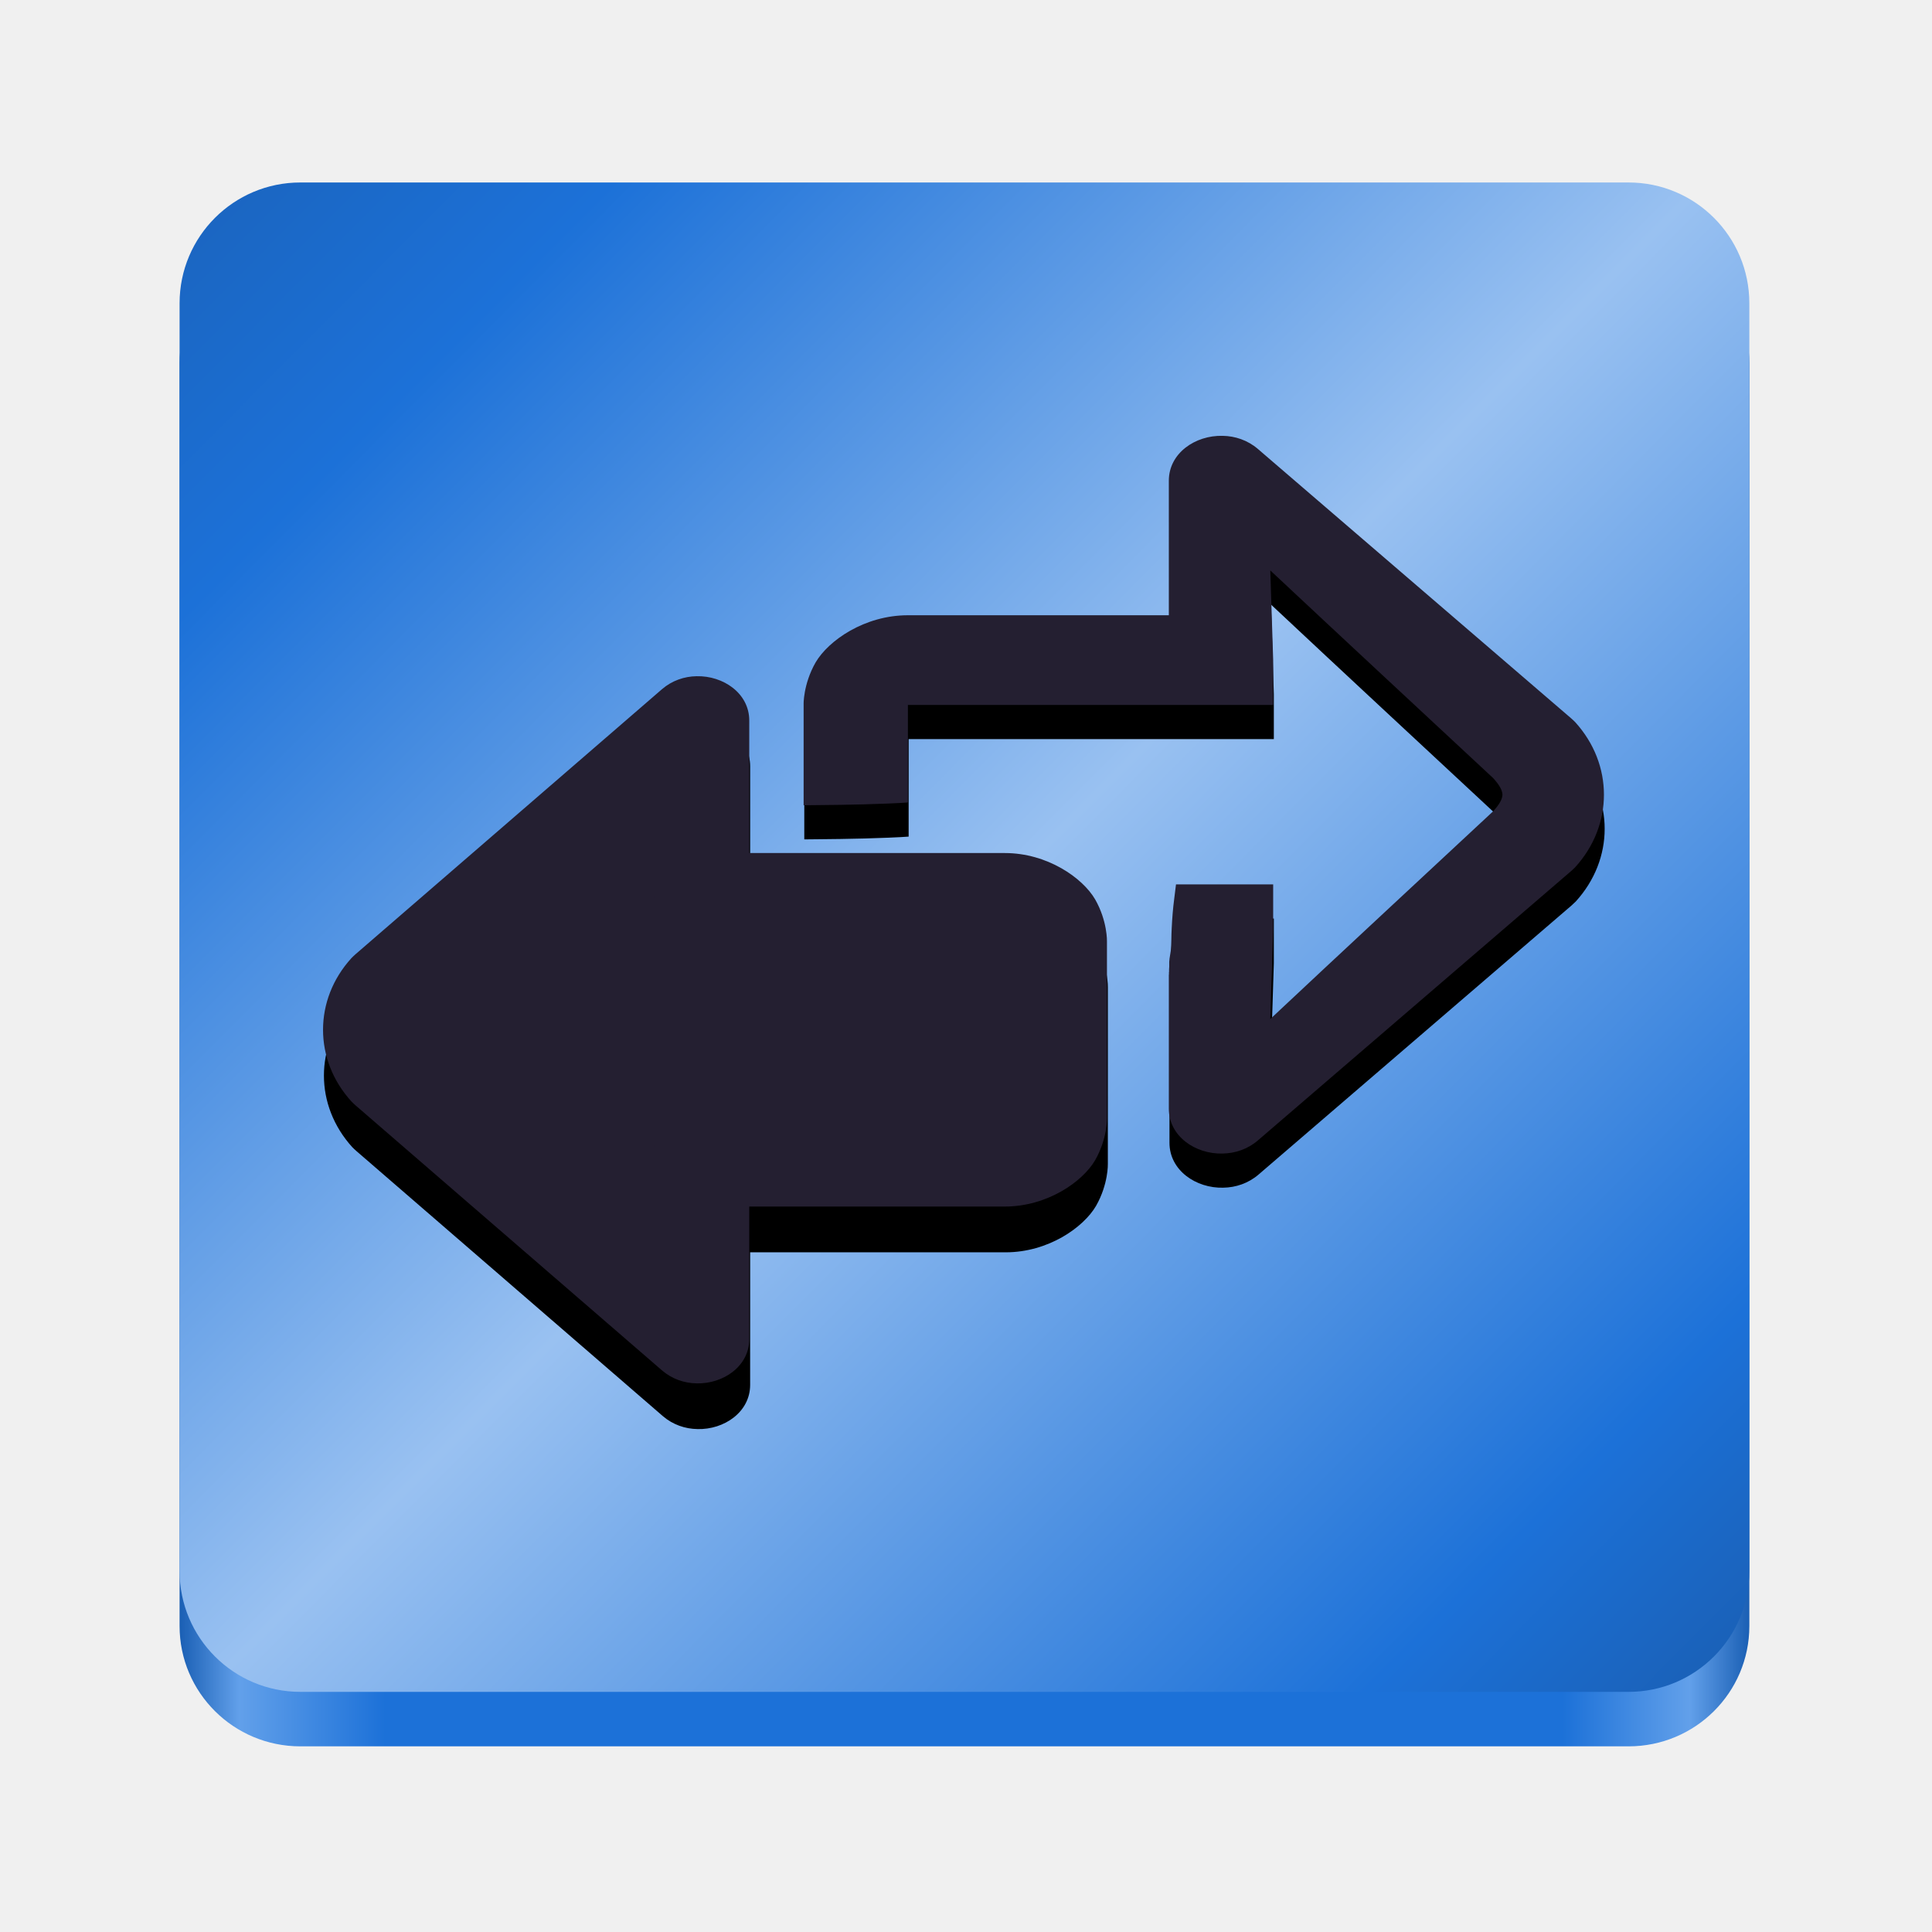
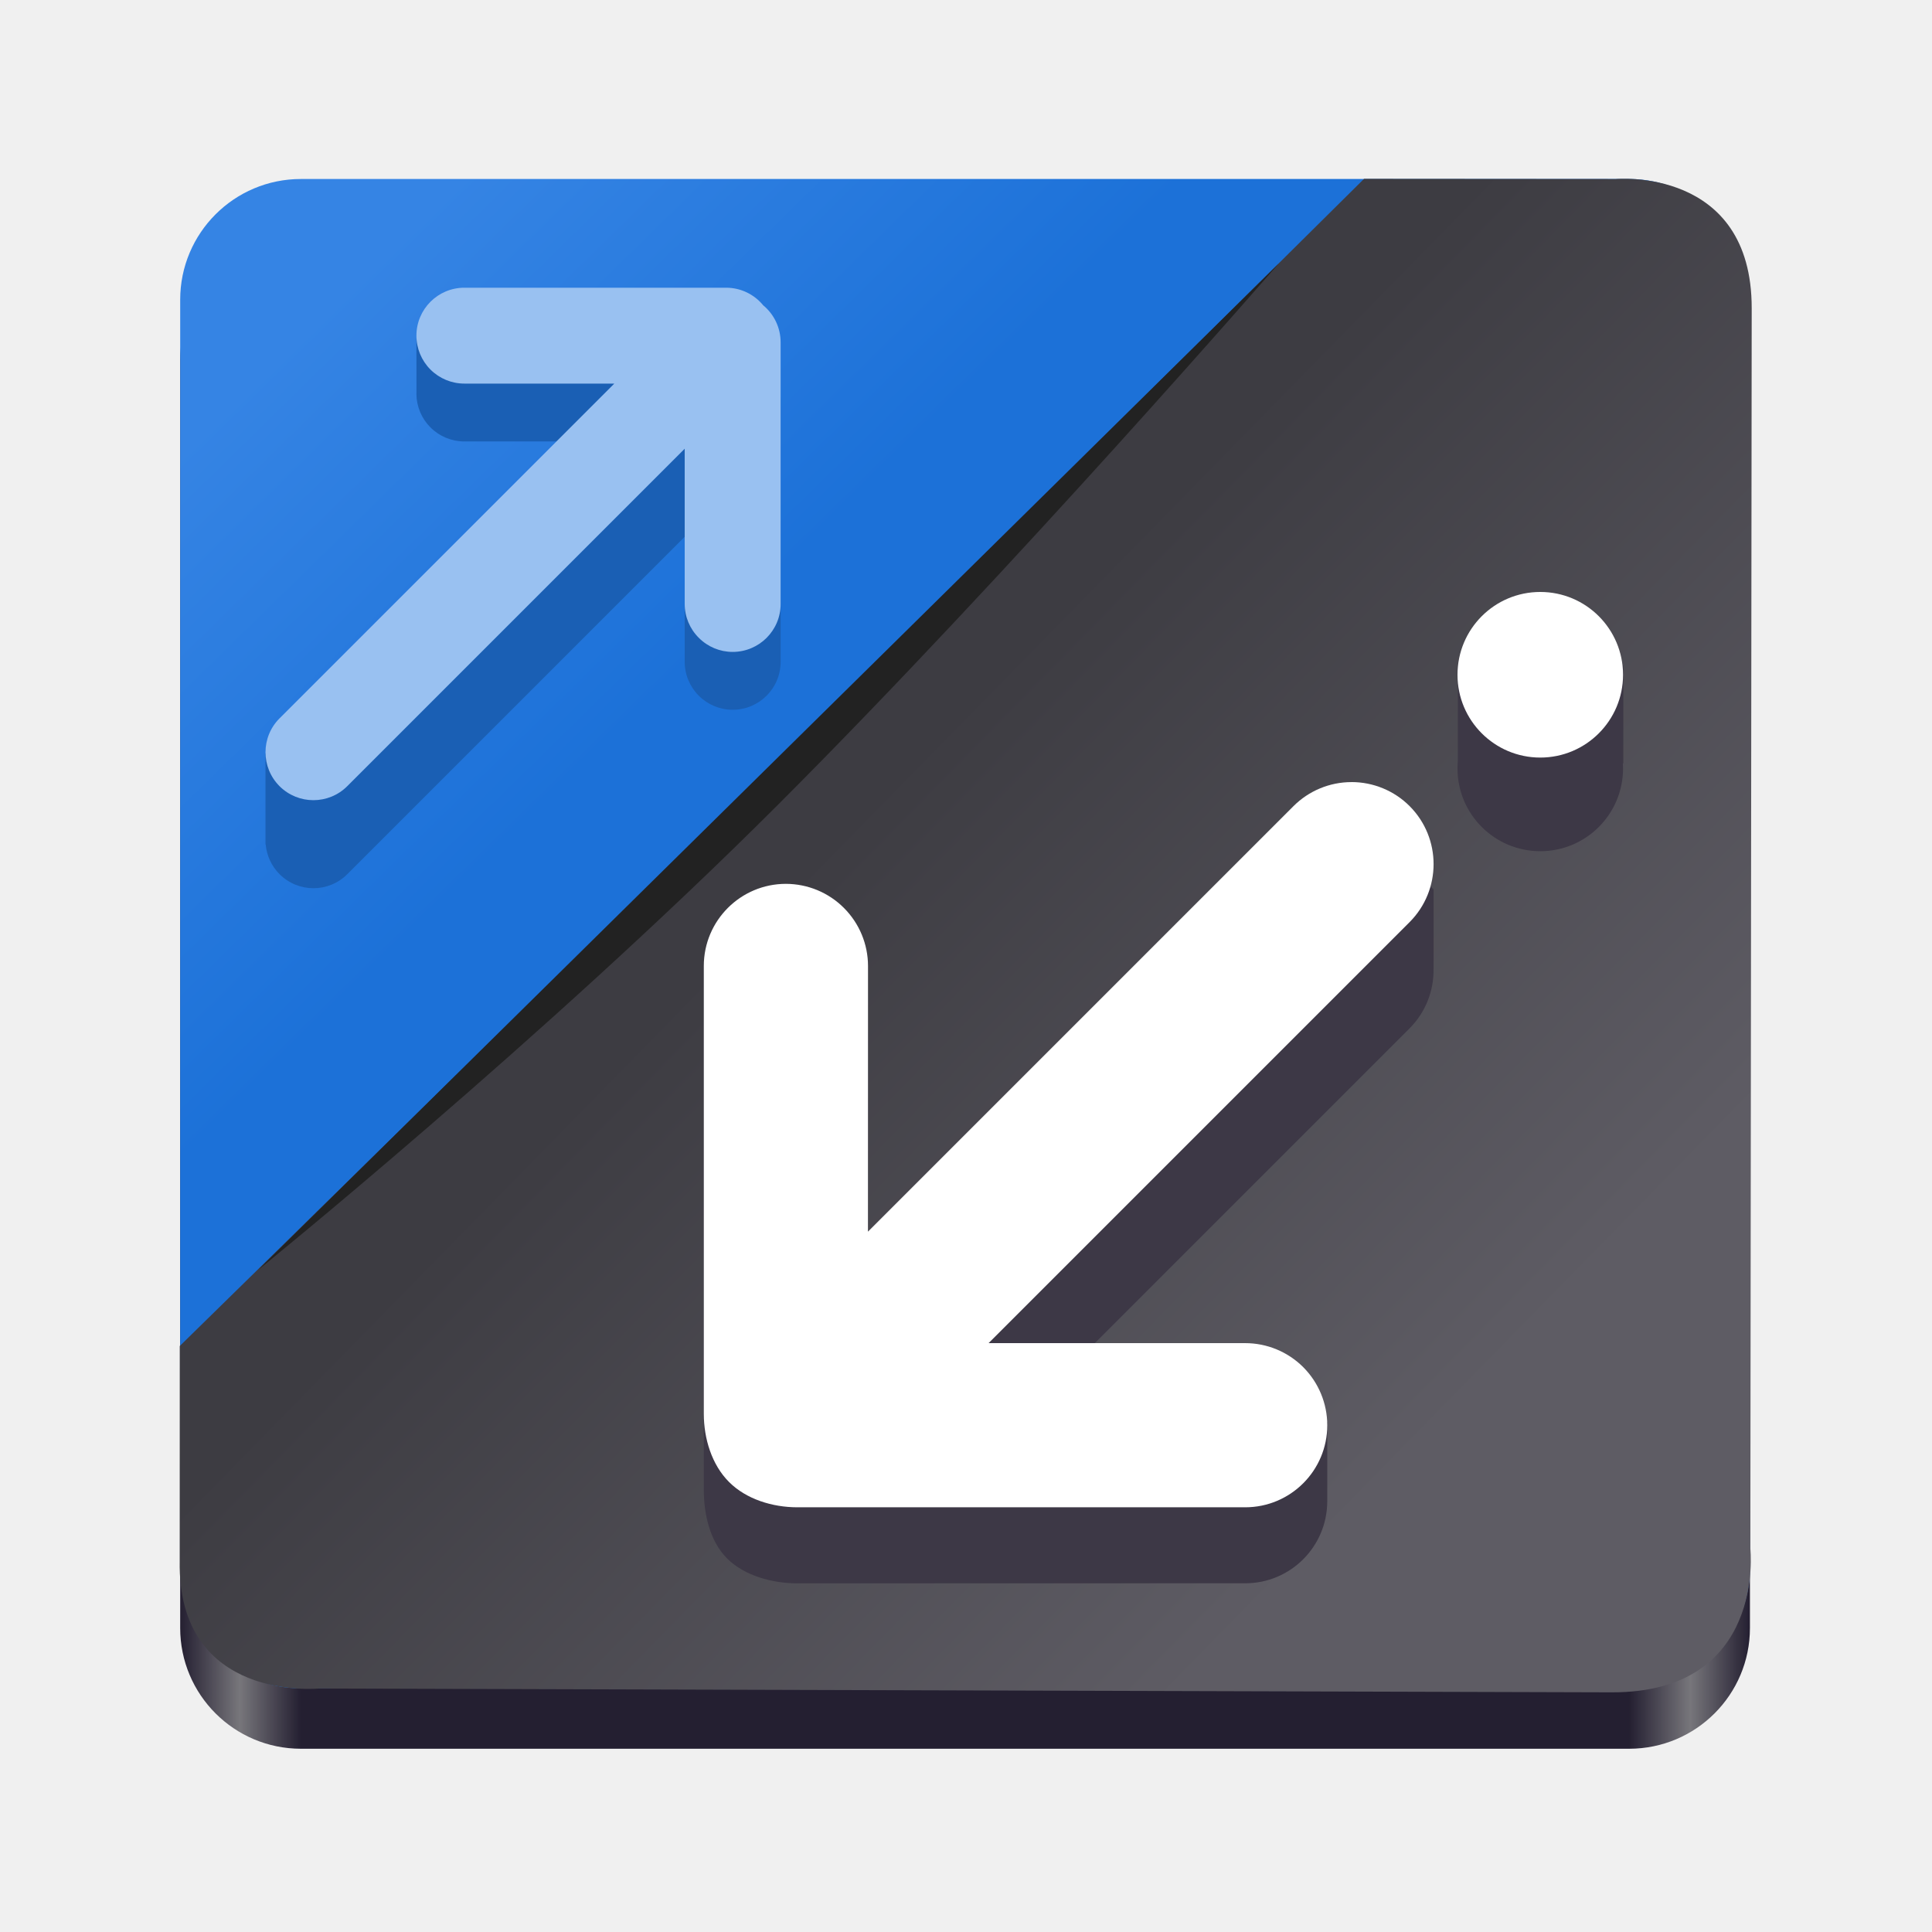
- <svg xmlns="http://www.w3.org/2000/svg" height="128px" viewBox="0 0 128 128" width="128px">
-   <linearGradient id="a" gradientTransform="matrix(0.232143 0 0 0.327667 -8.667871 262.951)" gradientUnits="userSpaceOnUse" x1="88.596" x2="536.596" y1="-449.394" y2="-449.394">
-     <stop offset="0" stop-color="#1a5fb4" />
-     <stop offset="0.038" stop-color="#62a0ea" />
-     <stop offset="0.131" stop-color="#1c71d8" />
-     <stop offset="0.881" stop-color="#1c71d8" />
-     <stop offset="0.962" stop-color="#62a0ea" />
-     <stop offset="1" stop-color="#1a5fb4" />
+ <svg xmlns="http://www.w3.org/2000/svg" version="1.1" viewBox="0 0 128 128">
+   <linearGradient id="a" x1="88.596" x2="536.596" y1="-449.394" y2="-449.394" gradientTransform="matrix(.232143 0 0 .328947 -8.63125 263.6856)" gradientUnits="userSpaceOnUse">
+     <stop stop-color="#241f31" offset="0" />
+     <stop stop-color="#77767b" offset=".038" />
+     <stop stop-color="#241f31" offset=".077" />
+     <stop stop-color="#241f31" offset=".923" />
+     <stop stop-color="#77767b" offset=".962" />
+     <stop stop-color="#241f31" offset="1" />
  </linearGradient>
-   <linearGradient id="b" gradientUnits="userSpaceOnUse" x1="6.903" x2="113.886" y1="6.378" y2="112.739">
-     <stop offset="0" stop-color="#1a5fb4" />
-     <stop offset="0.185" stop-color="#1c71d8" />
-     <stop offset="0.525" stop-color="#99c1f1" />
-     <stop offset="0.887" stop-color="#1c71d8" />
-     <stop offset="1" stop-color="#1a5fb4" />
+   <linearGradient id="b" x1="21.014" x2="44.733" y1="20.917" y2="45.126" gradientUnits="userSpaceOnUse">
+     <stop stop-color="#3584e4" offset="0" />
+     <stop stop-color="#1c71d8" offset="1" />
  </linearGradient>
-   <clipPath id="c">
-     <path d="m 53 31 h 54 v 48 h -54 z m 0 0" />
-   </clipPath>
-   <clipPath id="d">
-     <path d="m 106.312 31.141 v 47.547 h -53.027 v -13.031 c 1.109 0.203 2.223 0.41 3.332 0.625 c -0.02 0.566 0.535 1.164 1.727 1.27 c 0.598 0.055 1.199 0.105 1.801 0.164 c -0.074 1.75 -0.152 3.504 -0.215 5.258 c -0.043 1.09 -0.078 2.18 -0.105 3.273 c -0.047 1.996 2.293 2.035 2.344 0.039 c 0.023 -1.082 0.062 -2.164 0.102 -3.25 c 0.051 -1.332 0.105 -2.668 0.164 -4 c 0.129 -0.031 0.293 -0.07 0.5 -0.125 c 0.676 0.207 1.008 0.309 1.172 0.27 c 0.031 0.023 0.066 0.039 0.105 0.043 c 0.91 0.109 1.371 0.125 1.652 0.023 c -0.008 0.703 0.031 1.75 0.465 1.793 c 0.246 0.023 0.484 -0.008 0.723 -0.07 c 0.266 -0.027 0.605 -0.082 1.047 -0.172 c 0.199 0.031 0.316 0 0.379 -0.082 c 0.027 -0.008 0.055 -0.02 0.086 -0.023 c 0.02 -0.004 0.035 -0.008 0.047 -0.02 c 0.105 -0.082 0.035 -0.328 0.062 -0.473 c 0.039 -0.227 0.059 -0.449 0.094 -0.676 c 0.027 -0.211 0.059 -0.43 0.086 -0.641 c 0.188 0.008 0.344 0.004 0.391 -0.027 l 0.004 -0.004 h 0.004 v -0.004 l 0.004 -0.004 c 0.082 -0.203 0.152 -0.387 0.215 -0.551 c 0.094 1.293 0.172 2.59 0.199 3.891 c 0.008 0.344 -0.012 0.59 0.016 0.762 c -0.031 0.09 -0.062 0.188 -0.051 0.246 v 0.004 l 0.004 0.008 v 0.004 l 0.027 0.027 h 0.008 l 0.004 0.004 c 0.004 0.004 0.02 0 0.023 0 c 0.059 0.004 0.117 0 0.176 0 c 0.16 0.082 0.449 0.102 0.957 0.094 c 0.598 0.492 1.664 0.211 1.953 -1.062 c 0.008 -0.039 0.016 -0.082 0.023 -0.125 c 0.078 0.016 0.156 0.031 0.23 0.051 c 0.051 -0.156 0.113 -0.305 0.148 -0.465 c 0.047 -0.219 0.016 -0.449 0.023 -0.672 c 0.004 -0.168 0.012 -0.34 0.02 -0.508 c 0.035 -0.125 0.07 -0.246 0.113 -0.371 c 0.016 -0.051 0.031 -0.102 0.051 -0.152 c 0.031 0.383 0.066 0.762 0.098 1.141 c 0.027 0.336 0.051 0.672 0.082 1.004 c 0.016 0.195 -0.164 0.508 0.047 0.574 l 0.004 0.012 h 0.012 l 0.004 0.004 h 0.008 c 0 0.043 -0.008 0.074 -0.008 0.117 c 0.117 -0.016 0.238 -0.023 0.359 -0.031 c 0.641 0.121 1.328 0.062 1.984 0.121 c 0.008 -0.133 0.008 -0.262 0.012 -0.395 c 0.066 -0.051 0.047 -0.152 0.008 -0.258 c 0.016 -1.012 -0.02 -2.023 0.016 -3.031 c 0 -0.41 0 -0.816 0.004 -1.227 c 0.562 0.594 1.18 1.219 1.324 0.211 c 0.043 -0.309 0.039 -0.184 0.043 -0.383 c 0 -0.23 0 -0.461 0.008 -0.691 c 0 -0.102 0.008 -0.203 0.012 -0.301 c 0.004 -0.016 0.004 -0.031 0.008 -0.047 c 0 0 0.004 -0.004 0.004 -0.008 v 0.008 v 0.004 h 0.004 v 0.008 h 0.004 l 0.004 0.004 h 0.004 v 0.004 h 0.008 h 0.004 h 0.004 h 0.008 s 0.004 -0.004 0.004 -0.004 h 0.004 v -0.004 h 0.004 v -0.004 c 0.004 -0.008 0.008 -0.02 0.008 -0.035 v -0.035 c 0 -0.004 0 -0.016 0 -0.02 c 0 -0.012 0 -0.02 0 -0.027 c 0 -0.008 0 -0.023 0 -0.031 c 0 -0.008 0.004 -0.02 0.004 -0.027 c 0 -0.012 0.004 -0.023 0.004 -0.035 s 0 -0.027 0 -0.039 c 0 -0.016 0 -0.031 0 -0.047 c 0 -0.012 0 -0.027 0 -0.043 c 0 -0.012 0.004 -0.02 0.004 -0.031 c 0 -0.016 0.004 -0.027 0.004 -0.043 c 0 -0.012 0 -0.023 0 -0.035 c 0 -0.016 0 -0.027 0.004 -0.043 c 0 -0.016 0 -0.031 0 -0.047 v -0.191 c 0 -0.012 0 -0.023 0 -0.031 s 0 -0.023 0 -0.031 c 0 -0.016 0.004 -0.035 0.004 -0.051 c 0 -0.031 0 -0.059 0.004 -0.09 c 0 -0.031 0.004 -0.062 0.012 -0.09 c 0.004 -0.012 0 -0.027 -0.004 -0.031 v -0.008 c 0.031 -0.18 0.062 -0.363 0.09 -0.543 c 0.051 -0.5 0.031 -1 0.059 -1.5 c 0.035 -0.656 0.086 -1.309 0.172 -1.961 c 0.078 -0.629 0.152 -1.258 0.219 -1.891 c 0.113 -1.055 -0.48 -1.633 -1.102 -1.641 c -0.312 -0.008 -0.633 0.129 -0.867 0.426 c -0.117 -0.051 -0.246 -0.082 -0.379 -0.086 c -0.195 -0.012 -0.402 0.031 -0.598 0.137 c -0.008 -0.59 0.004 -1.18 -0.023 -1.766 c 0.023 -0.066 0.035 -0.133 0.023 -0.176 v -0.016 l -0.012 -0.008 v -0.008 l -0.02 -0.02 h -0.004 c -0.008 -0.094 -0.016 -0.188 -0.023 -0.281 c -0.711 0.066 -1.449 0.035 -2.141 0.18 c -0.066 -0.004 -0.129 -0.004 -0.195 -0.008 v 0.055 h -0.012 c -0.004 0 -0.016 0.008 -0.02 0.012 l -0.008 0.008 l -0.008 0.004 l -0.012 0.012 c -0.035 0.086 0.051 0.266 0.047 0.371 c -0.043 0.996 -0.16 1.996 -0.277 2.988 c -0.043 0 -0.09 0 -0.129 0 c -0.156 -0.039 -0.441 0.012 -0.984 0.109 c -0.004 -0.039 -0.004 -0.082 -0.008 -0.125 c -0.098 -1.914 -2.27 -1.898 -2.344 -0.125 c -0.066 -0.004 -0.133 -0.012 -0.195 -0.012 c -0.004 -0.055 -0.008 -0.105 -0.016 -0.152 c 0.434 -1.309 0.137 -1.328 -0.938 -1.547 c -0.965 -0.133 -1.934 -0.238 -2.906 -0.328 c 0.016 -0.391 0.023 -0.777 0.016 -1.168 c -0.004 -0.078 0.055 -0.203 0.051 -0.277 v -0.02 c -0.004 -0.004 -0.008 -0.016 -0.012 -0.02 l -0.004 -0.004 l -0.008 -0.012 v -0.004 h -0.008 l -0.004 -0.008 l -0.012 -0.012 h -0.012 c -0.383 -0.066 -0.777 -0.094 -1.172 -0.102 h -0.004 c -0.391 -0.008 -0.781 0.004 -1.172 0.02 h -0.02 v 0.008 h -0.004 v 0.008 l -0.012 0.008 v 0.004 c -0.004 0.035 0.023 0.105 0.023 0.145 v 0.074 l -0.008 0.008 v 0.008 h -0.004 v 0.012 c -0.004 0.023 -0.004 0.055 0.004 0.082 c -0.008 0.344 -0.012 0.688 -0.016 1.031 c -0.352 -0.031 -0.703 -0.062 -1.051 -0.098 c 1.547 -0.508 1.219 -2.125 -0.633 -2.188 c -0.125 0 -0.254 0 -0.391 0.012 c -1.062 0.078 -2.125 0.109 -3.188 0.141 c -1.059 0.027 -2.117 0.043 -3.176 0.051 c -0.27 0 -0.539 0.004 -0.809 0.008 v -24.477 z m 0 0" />
-   </clipPath>
-   <clipPath id="e">
-     <path d="m 53 28 h 54 v 49 h -54 z m 0 0" />
-   </clipPath>
-   <clipPath id="f">
-     <path d="m 106.27 28.879 v 47.547 h -53.031 v -13.031 c 1.113 0.203 2.223 0.41 3.336 0.625 c -0.023 0.562 0.535 1.164 1.727 1.27 c 0.598 0.055 1.199 0.105 1.797 0.164 c -0.074 1.75 -0.148 3.504 -0.215 5.258 c -0.039 1.09 -0.078 2.18 -0.102 3.273 c -0.051 1.996 2.293 2.035 2.34 0.039 c 0.027 -1.082 0.062 -2.164 0.105 -3.25 c 0.047 -1.332 0.105 -2.668 0.16 -4 c 0.133 -0.031 0.297 -0.07 0.5 -0.125 c 0.676 0.207 1.008 0.309 1.176 0.27 c 0.031 0.02 0.066 0.039 0.102 0.043 c 0.91 0.109 1.375 0.125 1.652 0.023 c -0.008 0.703 0.031 1.75 0.465 1.793 c 0.246 0.023 0.484 -0.012 0.723 -0.07 c 0.266 -0.027 0.609 -0.082 1.047 -0.172 c 0.203 0.031 0.316 0 0.379 -0.082 c 0.031 -0.008 0.059 -0.02 0.09 -0.023 c 0.016 -0.004 0.031 -0.008 0.047 -0.02 c 0.105 -0.082 0.035 -0.328 0.059 -0.473 c 0.039 -0.227 0.062 -0.449 0.094 -0.676 c 0.031 -0.215 0.059 -0.43 0.09 -0.641 c 0.184 0.008 0.344 0.004 0.391 -0.027 v -0.004 h 0.004 l 0.004 -0.004 v -0.004 h 0.004 c 0.078 -0.203 0.152 -0.387 0.211 -0.555 c 0.098 1.297 0.176 2.594 0.203 3.895 c 0.004 0.344 -0.016 0.59 0.012 0.762 c -0.027 0.09 -0.062 0.188 -0.051 0.246 v 0.004 l 0.008 0.008 v 0.004 l 0.004 0.008 l 0.008 0.008 l 0.008 0.004 l 0.004 0.008 h 0.008 l 0.008 0.004 c 0.004 0.004 0.016 0 0.02 0 c 0.062 0.004 0.117 0 0.176 0 c 0.164 0.082 0.453 0.102 0.961 0.094 c 0.594 0.492 1.664 0.211 1.949 -1.062 c 0.012 -0.039 0.016 -0.082 0.027 -0.125 c 0.074 0.016 0.152 0.031 0.23 0.051 c 0.047 -0.156 0.113 -0.305 0.148 -0.465 c 0.047 -0.219 0.012 -0.449 0.02 -0.672 c 0.004 -0.168 0.016 -0.34 0.02 -0.508 c 0.039 -0.125 0.074 -0.246 0.113 -0.371 c 0.016 -0.051 0.035 -0.102 0.051 -0.152 c 0.031 0.383 0.066 0.762 0.102 1.141 c 0.027 0.336 0.051 0.672 0.078 1.004 c 0.016 0.195 -0.16 0.508 0.047 0.574 l 0.008 0.012 h 0.008 l 0.008 0.004 h 0.008 c -0.004 0.043 -0.008 0.074 -0.008 0.117 c 0.117 -0.016 0.234 -0.023 0.355 -0.031 c 0.641 0.121 1.328 0.062 1.988 0.121 c 0.004 -0.133 0.008 -0.262 0.012 -0.395 c 0.066 -0.051 0.043 -0.152 0.004 -0.258 c 0.016 -1.012 -0.02 -2.023 0.016 -3.031 c 0.004 -0.41 0.004 -0.816 0.008 -1.227 c 0.559 0.594 1.176 1.219 1.324 0.211 c 0.043 -0.309 0.039 -0.184 0.039 -0.383 c 0.004 -0.23 0 -0.461 0.008 -0.691 c 0.004 -0.102 0.008 -0.203 0.016 -0.301 c 0 -0.016 0.004 -0.031 0.008 -0.047 c 0 -0.004 0 -0.004 0 -0.008 c 0 0 0.004 0.004 0.004 0.008 v 0.004 l 0.004 0.004 v 0.004 h 0.004 v 0.004 h 0.004 l 0.004 0.004 h 0.004 h 0.004 h 0.008 h 0.008 s 0.004 -0.004 0.004 -0.004 l 0.004 -0.004 v -0.004 c 0.008 -0.008 0.012 -0.02 0.012 -0.035 v -0.035 c 0 -0.004 0 -0.016 0 -0.02 c 0 -0.012 0 -0.02 0 -0.027 c 0 -0.008 0 -0.023 0 -0.031 c 0 -0.008 0 -0.02 0 -0.027 c 0.004 -0.012 0.008 -0.023 0.008 -0.035 c 0 -0.016 0 -0.027 0 -0.039 c 0 -0.016 0 -0.031 0 -0.047 c 0 -0.012 0 -0.027 0 -0.043 c 0 -0.012 0 -0.02 0 -0.031 c 0.004 -0.016 0.004 -0.027 0.004 -0.043 c 0 -0.012 0 -0.023 0 -0.035 c 0.004 -0.016 0.004 -0.027 0.004 -0.043 c 0.004 -0.016 0.004 -0.031 0.004 -0.047 v -0.191 c 0 -0.012 0 -0.023 0 -0.031 c 0 -0.008 0 -0.023 0 -0.031 c 0 -0.02 0 -0.035 0 -0.051 c 0.004 -0.031 0.004 -0.062 0.004 -0.09 c 0.004 -0.031 0.008 -0.062 0.012 -0.09 c 0.004 -0.016 0.004 -0.027 0 -0.031 v -0.008 c 0.027 -0.18 0.059 -0.363 0.086 -0.543 c 0.051 -0.5 0.031 -1 0.062 -1.5 c 0.031 -0.656 0.082 -1.309 0.168 -1.961 c 0.082 -0.629 0.156 -1.258 0.223 -1.891 c 0.109 -1.055 -0.484 -1.633 -1.105 -1.641 c -0.312 -0.008 -0.633 0.129 -0.867 0.426 c -0.117 -0.055 -0.242 -0.082 -0.375 -0.086 c -0.199 -0.012 -0.402 0.031 -0.602 0.137 c -0.008 -0.59 0.004 -1.18 -0.02 -1.766 c 0.02 -0.066 0.035 -0.133 0.02 -0.176 v -0.016 l -0.008 -0.008 v -0.008 l -0.008 -0.004 l -0.004 -0.008 l -0.008 -0.008 h -0.008 c -0.004 -0.094 -0.012 -0.188 -0.02 -0.281 c -0.711 0.066 -1.449 0.035 -2.141 0.18 c -0.066 -0.004 -0.129 -0.004 -0.195 -0.008 v 0.055 h -0.016 s -0.016 0.008 -0.02 0.012 l -0.004 0.008 l -0.012 0.004 l -0.004 0.008 l -0.008 0.004 c -0.031 0.086 0.055 0.266 0.047 0.371 c -0.043 0.996 -0.156 1.996 -0.277 2.988 c -0.039 0 -0.086 0 -0.129 0 c -0.156 -0.039 -0.441 0.012 -0.984 0.109 c 0 -0.043 -0.004 -0.082 -0.004 -0.125 c -0.102 -1.914 -2.27 -1.898 -2.348 -0.125 c -0.066 -0.004 -0.133 -0.012 -0.195 -0.012 c 0 -0.055 -0.004 -0.105 -0.012 -0.152 c 0.434 -1.309 0.137 -1.328 -0.941 -1.547 c -0.965 -0.133 -1.934 -0.238 -2.902 -0.328 c 0.016 -0.391 0.02 -0.777 0.012 -1.168 c 0 -0.078 0.059 -0.203 0.051 -0.277 v -0.02 c 0 -0.004 -0.008 -0.016 -0.008 -0.02 l -0.008 -0.004 l -0.008 -0.012 v -0.004 h -0.004 l -0.008 -0.008 l -0.008 -0.012 h -0.012 c -0.383 -0.066 -0.781 -0.094 -1.172 -0.102 h -0.004 c -0.395 -0.008 -0.781 0.004 -1.172 0.02 h -0.02 v 0.008 h -0.008 v 0.008 l -0.008 0.004 v 0.008 c -0.004 0.035 0.023 0.105 0.02 0.145 v 0.074 l -0.004 0.008 v 0.004 h -0.008 v 0.016 c 0 0.023 0 0.055 0.008 0.082 c -0.008 0.344 -0.016 0.688 -0.02 1.031 c -0.348 -0.031 -0.699 -0.062 -1.051 -0.098 c 1.551 -0.508 1.219 -2.125 -0.633 -2.188 c -0.121 0 -0.254 0 -0.391 0.012 c -1.059 0.078 -2.121 0.109 -3.188 0.141 c -1.055 0.027 -2.117 0.043 -3.172 0.051 c -0.27 0 -0.543 0.004 -0.812 0.008 v -24.477 z m 0 0" />
-   </clipPath>
-   <clipPath id="g">
-     <rect height="152" width="192" />
-   </clipPath>
-   <clipPath id="h">
-     <rect height="152" width="192" />
-   </clipPath>
-   <clipPath id="i">
-     <rect height="152" width="192" />
-   </clipPath>
-   <path d="m 19.898 16.09 h 88 c 4.418 0 8 3.566 8 7.969 v 83.672 c 0 4.402 -3.582 7.969 -8 7.969 h -88 c -4.418 0 -8 -3.566 -8 -7.969 v -83.672 c 0 -4.402 3.582 -7.969 8 -7.969 z m 0 0" fill="url(#a)" />
-   <path d="m 19.898 12.09 h 88 c 4.418 0 8 3.582 8 8 v 84 c 0 4.418 -3.582 8 -8 8 h -88 c -4.418 0 -8 -3.582 -8 -8 v -84 c 0 -4.418 3.582 -8 8 -8 z m 0 0" fill="url(#b)" fill-rule="evenodd" />
-   <g clip-path="url(#c)">
-     <g clip-path="url(#d)">
-       <path d="m 81.047 78.688 c -1.809 0.047 -3.566 -1.148 -3.566 -2.973 v -8.914 h -17.281 c -2.879 0 -5.27 -1.672 -6.117 -3.125 c -0.84 -1.461 -0.797 -2.82 -0.797 -2.82 v -11.887 s -0.043 -1.359 0.797 -2.82 c 0.848 -1.453 3.238 -3.125 6.117 -3.125 h 17.281 v -8.914 c 0 -1.824 1.758 -3.02 3.566 -2.973 c 0.824 0.012 1.66 0.293 2.336 0.871 l 20.742 17.832 c 0.094 0.082 0.176 0.16 0.27 0.254 c 1.281 1.406 1.918 3.113 1.918 4.82 c 0 1.703 -0.637 3.41 -1.918 4.816 c -0.094 0.094 -0.176 0.172 -0.27 0.254 l -20.742 17.832 c -0.676 0.582 -1.512 0.859 -2.336 0.871 z m 3.16 -8.914 c 5.078 -4.762 9.559 -8.918 14.773 -13.77 c 0.406 -0.453 0.594 -0.777 0.605 -1.09 c -0.012 -0.316 -0.199 -0.641 -0.605 -1.094 c -5.215 -4.852 -9.695 -9.008 -14.773 -13.766 l 0.188 5.941 v 2.973 h -24.195 v 11.887 h 24.195 v 2.973 z m 0 0" />
-     </g>
+   <linearGradient id="c" x1="96.739" x2="56.645" y1="93.196" y2="53.925" gradientUnits="userSpaceOnUse">
+     <stop stop-color="#5e5c64" offset="0" />
+     <stop stop-color="#3d3c42" offset="1" />
+   </linearGradient>
+   <path d="m19.938 15.859h88c4.418 0 8 3.582 8 8v84c0 4.418-3.582 8-8 8h-88c-4.422 0-8-3.582-8-8v-84c0-4.418 3.578-8 8-8z" fill="url(#a)" />
+   <path d="m19.938 11.859h88c4.418 0 8 3.582 8 8v84c0 4.418-3.582 8-8 8h-88c-4.422 0-8-3.582-8-8v-84c0-4.418 3.578-8 8-8z" fill="url(#b)" />
+   <g fill="#1a5fb4">
+     <path d="m39.453 28.402-19.824 19.688-2.039 1.844v6.012l0.012-0.004c0.066 0.746 0.391 1.445 0.918 1.973 1.242 1.242 3.254 1.242 4.492 0l23.289-23.289c1.238-1.238 3.465-4.758 1.043-7.176-2.418-2.422-5.004-1.668-6.379-0.293z" />
+     <path d="m46.297 46.094c0.594 0.594 1.402 0.93 2.242 0.93 1.758 0 3.18-1.422 3.18-3.176v-17.344c0-1.754-1.422-3.176-3.176-3.176-1.758 0-3.18 1.422-3.18 3.176v17.344c0 0.84 0.336 1.648 0.934 2.246z" />
+     <path d="m48.105 22.438h-17.34c-0.828 0-2.215 0.004-2.215 0.004l-0.961-0.016 0.004 3.5c-0.004 0.047-0.004 0.098-0.004 0.145v0.047c0.012 0.824 0.344 1.613 0.926 2.195 0.598 0.598 1.406 0.934 2.246 0.934h17.344c1.758 0 3.18-1.75 3.18-3.508 0-1.754-1.422-3.305-3.176-3.301z" />
  </g>
-   <g clip-path="url(#e)">
-     <g clip-path="url(#f)">
-       <path d="m 81.004 76.426 c -1.812 0.047 -3.566 -1.148 -3.566 -2.973 v -8.914 h -17.285 c -2.875 0 -5.266 -1.672 -6.117 -3.125 c -0.836 -1.461 -0.797 -2.82 -0.797 -2.82 v -11.887 s -0.039 -1.359 0.797 -2.82 c 0.852 -1.453 3.242 -3.125 6.117 -3.125 h 17.285 v -8.914 c 0 -1.824 1.754 -3.02 3.566 -2.973 c 0.82 0.012 1.66 0.289 2.336 0.871 l 20.738 17.832 c 0.098 0.082 0.176 0.16 0.273 0.254 c 1.281 1.406 1.914 3.113 1.914 4.82 c 0 1.703 -0.633 3.41 -1.914 4.816 c -0.098 0.094 -0.176 0.172 -0.273 0.254 l -20.738 17.832 c -0.676 0.582 -1.516 0.859 -2.336 0.871 z m 3.156 -8.914 c 5.078 -4.762 9.562 -8.918 14.773 -13.77 c 0.406 -0.453 0.594 -0.777 0.609 -1.09 c -0.016 -0.316 -0.203 -0.641 -0.609 -1.094 c -5.211 -4.852 -9.695 -9.008 -14.773 -13.766 l 0.191 5.941 v 2.973 h -24.199 v 11.887 h 24.199 v 2.973 z m 0 0" fill="#241f31" />
-     </g>
-   </g>
-   <path d="m 46.207 94.68 c 1.773 0.047 3.492 -1.133 3.492 -2.926 v -8.785 h 16.93 c 2.816 0 5.156 -1.648 5.988 -3.078 c 0.82 -1.441 0.781 -2.777 0.781 -2.777 v -11.711 s 0.039 -1.34 -0.781 -2.781 c -0.832 -1.43 -3.172 -3.078 -5.988 -3.078 h -16.93 v -8.781 c 0 -1.797 -1.719 -2.977 -3.492 -2.93 c -0.805 0.012 -1.625 0.285 -2.289 0.859 l -20.312 17.566 c -0.094 0.082 -0.172 0.16 -0.266 0.254 c -1.254 1.383 -1.879 3.062 -1.879 4.746 c 0 1.68 0.625 3.363 1.879 4.746 c 0.094 0.09 0.172 0.172 0.266 0.25 l 20.312 17.57 c 0.664 0.57 1.484 0.844 2.289 0.855 z m -3.094 -8.781 c -4.973 -4.691 -9.363 -8.785 -14.469 -13.566 c -0.398 -0.445 -0.582 -0.766 -0.598 -1.074 c 0.016 -0.309 0.199 -0.629 0.598 -1.078 c 5.105 -4.777 9.496 -8.875 14.469 -13.562 l -0.188 5.855 v 2.93 h 23.703 v 11.711 h -23.703 v 2.926 z m 0 0" />
-   <g clip-path="url(#g)" transform="matrix(1 0 0 1 -8 -16)">
-     <path d="m 88.393 238.497 l -0.012 -4.777 h -26.363 v -12.738 h 26.363 l 0.016 -9.555 l 7.602 7.305 c 4.184 4.02 7.816 7.691 8.078 8.156 c 0.445 0.801 -0.012 1.324 -7.602 8.617 l -8.074 7.766 z m 0 0" fill-rule="evenodd" stroke="#000000" stroke-width="0.384" transform="matrix(-1 0 0 1 139.8537 -140.2587)" />
-   </g>
-   <path d="m 46.148 91.652 c 1.77 0.043 3.492 -1.133 3.492 -2.93 v -8.785 h 16.926 c 2.82 0 5.16 -1.645 5.992 -3.074 c 0.82 -1.441 0.781 -2.781 0.781 -2.781 v -11.711 s 0.039 -1.34 -0.781 -2.781 c -0.832 -1.43 -3.172 -3.074 -5.992 -3.074 h -16.926 v -8.785 c 0 -1.797 -1.723 -2.973 -3.492 -2.93 c -0.809 0.012 -1.629 0.289 -2.289 0.859 l -20.312 17.566 c -0.094 0.082 -0.172 0.16 -0.266 0.254 c -1.258 1.383 -1.879 3.066 -1.879 4.746 c 0 1.68 0.621 3.363 1.879 4.746 c 0.094 0.094 0.172 0.172 0.266 0.254 l 20.312 17.566 c 0.66 0.57 1.48 0.848 2.289 0.859 z m -3.094 -8.785 c -4.973 -4.691 -9.367 -8.785 -14.469 -13.566 c -0.398 -0.445 -0.582 -0.766 -0.598 -1.074 c 0.016 -0.309 0.199 -0.629 0.598 -1.074 c 5.102 -4.781 9.496 -8.875 14.469 -13.566 l -0.188 5.855 v 2.93 h 23.699 v 11.711 h -23.699 v 2.93 z m 0 0" fill="#241f31" />
-   <g clip-path="url(#h)" transform="matrix(1 0 0 1 -8 -16)">
-     <path d="m 51.402 95.207 l 0.012 -4.777 h 26.363 v -12.738 h -26.363 l -0.016 -9.555 l -7.605 7.305 c -4.18 4.02 -7.812 7.691 -8.074 8.16 c -0.445 0.801 0.012 1.32 7.598 8.617 l 8.078 7.766 z m 0 0" fill="#241f31" fill-rule="evenodd" />
-   </g>
-   <g clip-path="url(#i)" transform="matrix(1 0 0 1 -8 -16)">
-     <path d="m 172.176 27.551 v -0.891 h 4.91 v -2.371 h -4.91 v -1.777 l -1.418 1.359 c -0.777 0.746 -1.453 1.43 -1.504 1.52 c -0.082 0.148 0.004 0.242 1.418 1.602 l 1.5 1.445 z m 0 0" fill-rule="evenodd" />
-   </g>
+   <path d="m48.109 19.062h-17.344c-1.754 0-3.176 1.422-3.176 3.176 0 0.84 0.332 1.648 0.93 2.246 0.594 0.594 1.402 0.93 2.242 0.93h9.938l-22.18 22.18c-1.238 1.238-1.238 3.25 0 4.492 1.242 1.238 3.254 1.238 4.492-0.004l22.352-22.352v10.285c0 0.84 0.336 1.648 0.934 2.242 0.594 0.598 1.402 0.934 2.242 0.934 1.758 0 3.18-1.422 3.18-3.176v-17.344c-0.004-0.949-0.426-1.844-1.156-2.445-0.605-0.738-1.504-1.164-2.453-1.164z" fill="#99c1f1" />
+   <path d="m11.906 103.406 0.004-14.23 39.09-38.312 39.371-39.016 16.676 0.012s9.02-0.828 9.008 8.57l-0.09 82.172s1.059 9.547-9.184 9.52l-85.641-0.254s-9.402 0.949-9.234-8.461z" fill="url(#c)" />
+   <path d="m90.066 57.516c-1.871 0.312-3.336 1.891-4.371 2.93l-28.641 28.637c-2.121 2.125-2.121 5.566 0 7.688 2.121 2.125 5.566 2.125 7.691 0.004l28.641-28.641c1.082-1.086 1.613-2.516 1.59-3.938h0.004v-5.27c-1.383-1.395-3.043-1.723-4.914-1.41z" fill="#3d3846" />
+   <path d="m52.066 63.594c-3 0-5.438 2.438-5.438 5.438v29.688c0.008 1.625 0.402 3.387 1.547 4.535 1.148 1.148 3.008 1.645 4.637 1.645l29.684-0.004c3 0.004 5.43-2.426 5.438-5.426v-0.012-5.258l-1.684 1.328c-1.012-0.965-2.355-1.504-3.75-1.504h-24.996v-24.992c0-1.441-0.57-2.824-1.594-3.844-1.016-1.02-2.398-1.59-3.844-1.594z" fill="#3d3846" />
+   <path d="m89.539 51.816c-1.441 0-2.824 0.574-3.844 1.594l-28.191 28.191 0.004-17.602c0-1.441-0.574-2.824-1.594-3.844-1.02-1.023-2.402-1.594-3.844-1.598-3.004 0-5.441 2.438-5.441 5.441v29.688c0.004 1.621 0.523 3.352 1.672 4.5 1.145 1.148 2.883 1.672 4.508 1.676h29.688c3.004 0 5.438-2.434 5.438-5.438 0-1.441-0.574-2.824-1.59-3.844-1.02-1.02-2.402-1.594-3.848-1.594h-17l27.891-27.891c2.121-2.125 2.121-5.566 0-7.691-1.02-1.02-2.406-1.59-3.848-1.59z" fill="#fff" />
+   <path d="m96.586 44.074v6.324c-0.016 0.172-0.023 0.34-0.023 0.512 0 3.031 2.453 5.484 5.484 5.484s5.484-2.453 5.484-5.484c0-0.113-0.004-0.227-0.012-0.336h0.031v-6.5l-2.695 2.125c-0.848-0.504-1.82-0.773-2.809-0.773-0.98 0-1.941 0.262-2.785 0.762z" fill="#3d3846" />
+   <path d="m107.531 44.707c0 3.027-2.453 5.484-5.484 5.484s-5.484-2.457-5.484-5.484c0-3.031 2.453-5.488 5.484-5.488s5.484 2.457 5.484 5.488z" fill="#fff" />
+   <path d="m17.098 84.141 67.625-66.688s-17.613 20.297-33.172 35.855c-15.555 15.559-34.453 30.832-34.453 30.832z" fill="#222" />
</svg>
